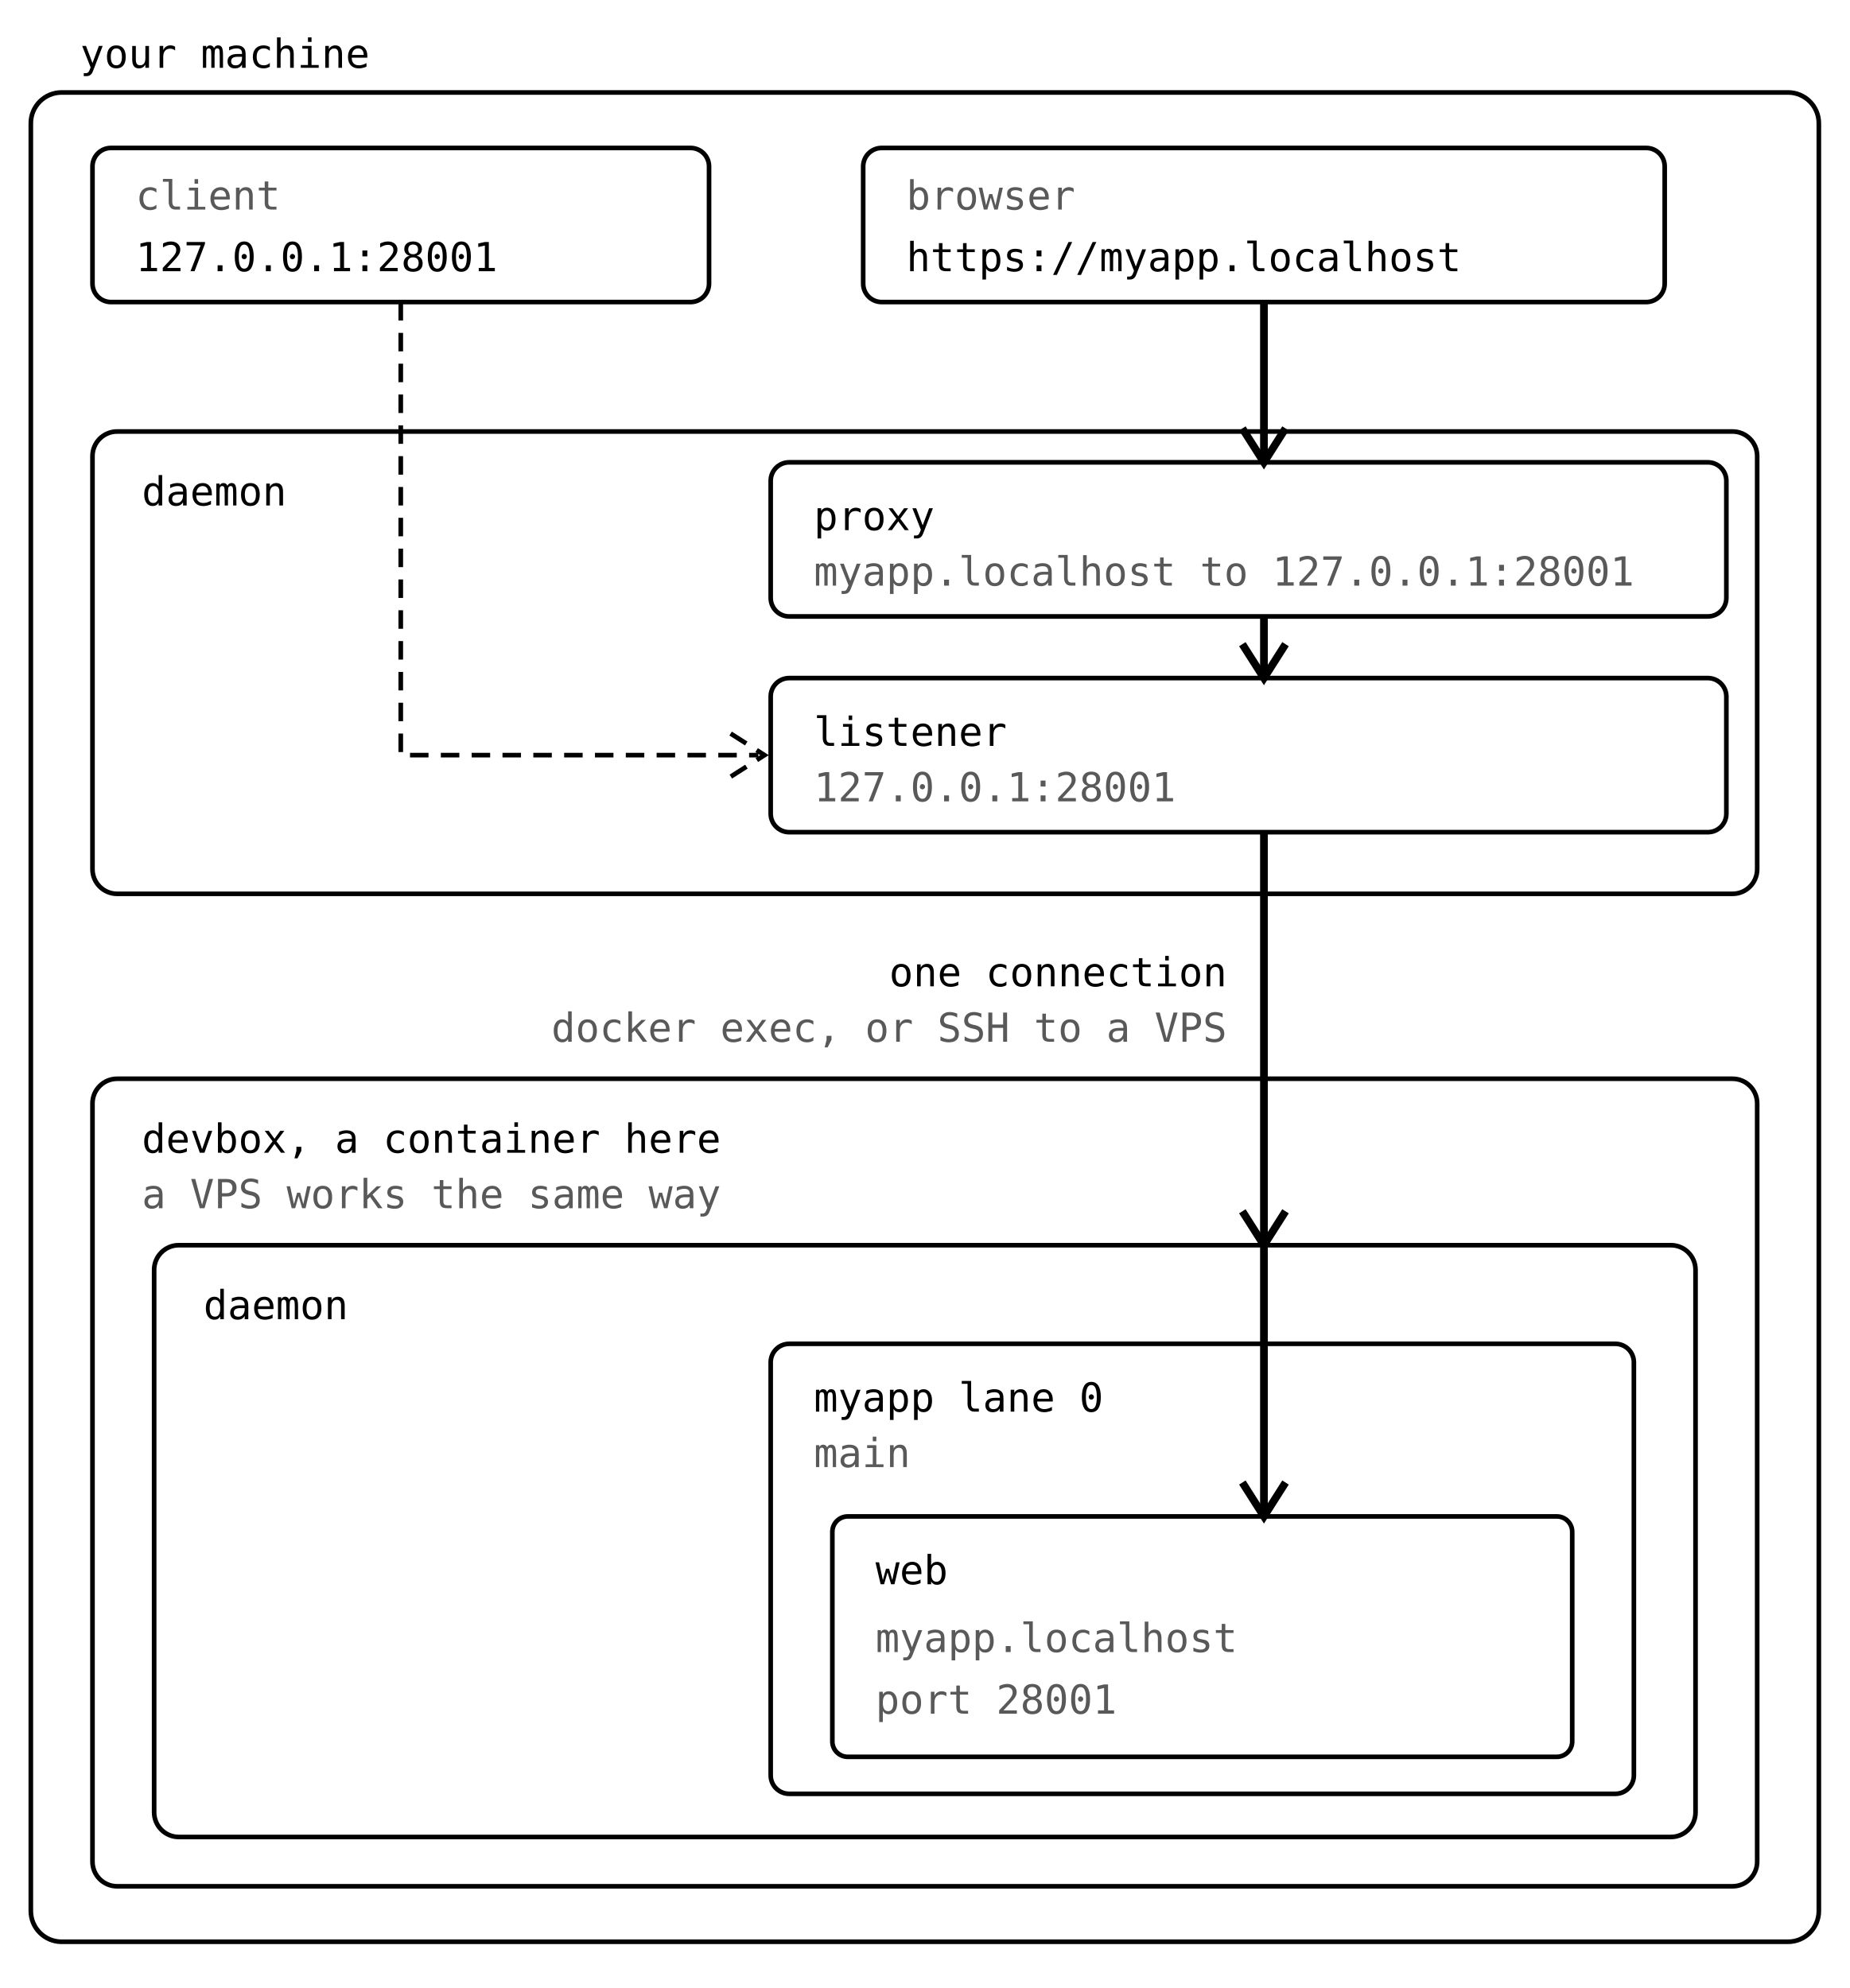
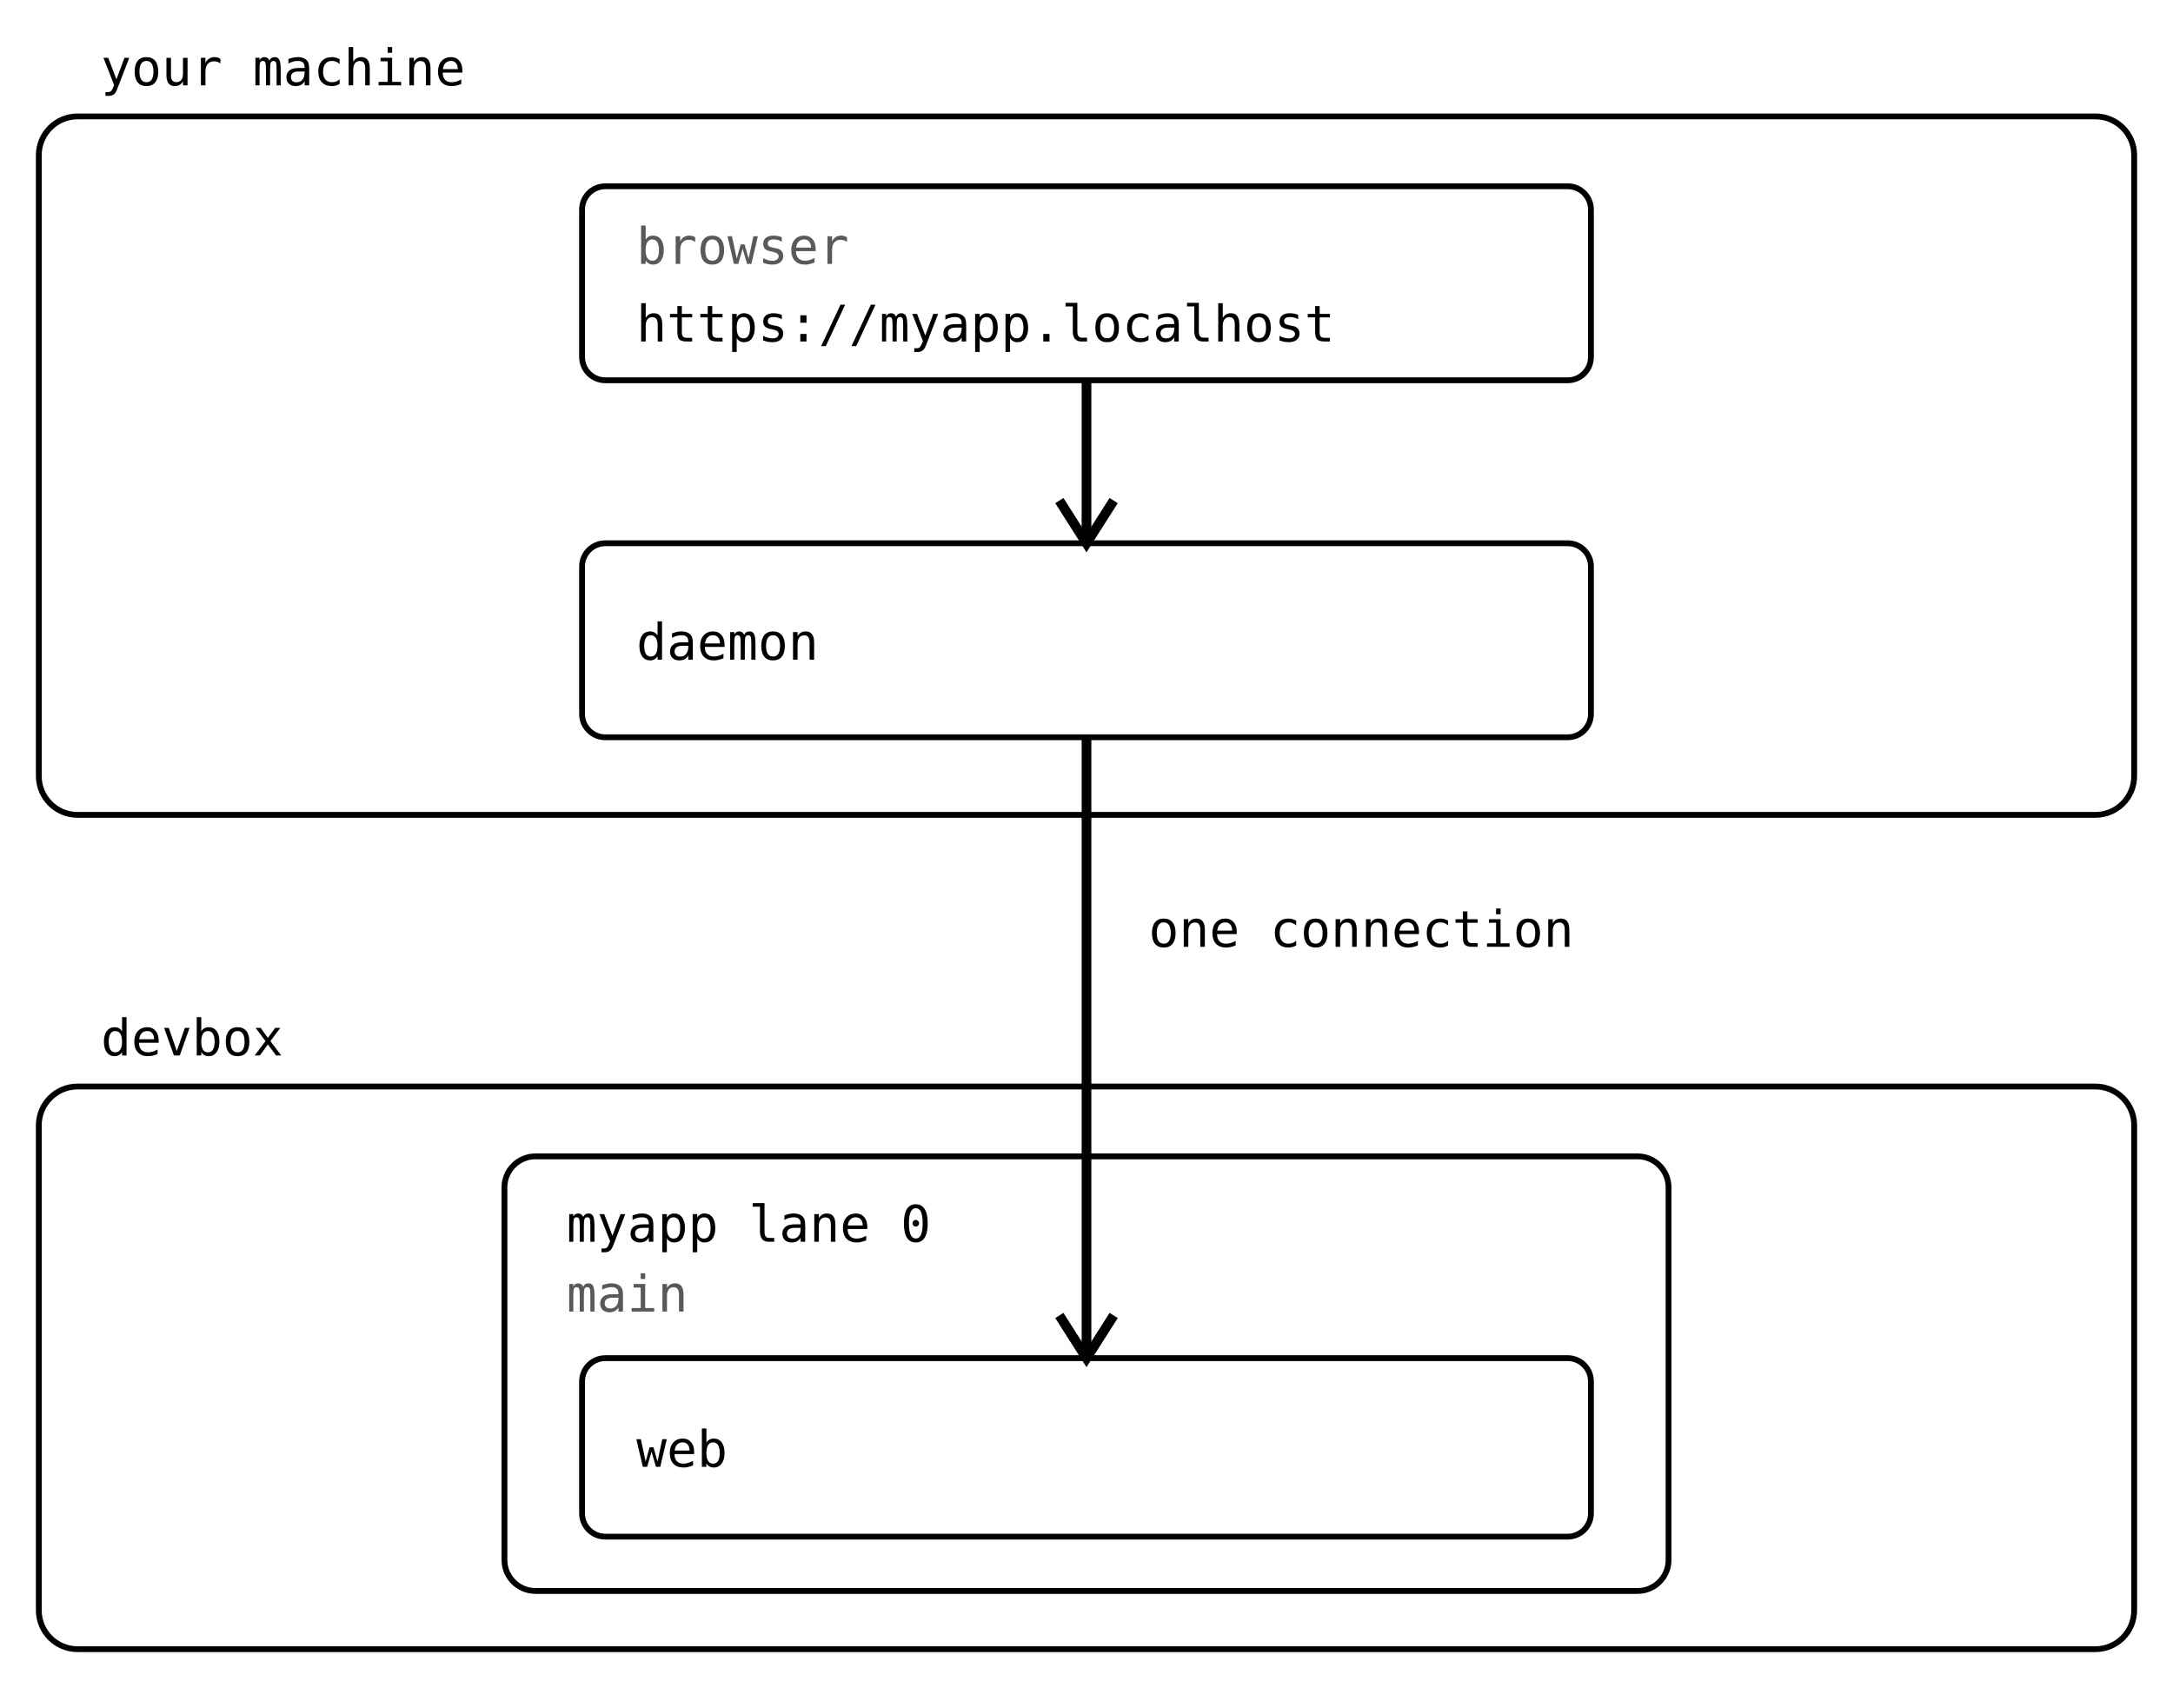
- <svg xmlns="http://www.w3.org/2000/svg" viewBox="0 0 600 645" role="img" font-family="'JetBrains Mono', ui-monospace, monospace" font-size="13">
+ <svg xmlns="http://www.w3.org/2000/svg" viewBox="0 0 560 440" role="img" font-family="'JetBrains Mono', ui-monospace, monospace" font-size="13">
  <style>
    .line { stroke: var(--dl-diagram-line, currentColor); fill: none; stroke-width: 1.5; }
    .fill { fill: var(--dl-diagram-fill, transparent); stroke: var(--dl-diagram-line, currentColor); stroke-width: 1.5; }
    .path { stroke: var(--dl-diagram-accent, currentColor); fill: none; stroke-width: 2.5; }
-     .second { stroke: var(--dl-diagram-line, currentColor); fill: none; stroke-width: 1.5; stroke-dasharray: 6 4; }
    .label { fill: currentColor; }
    .dim { fill: currentColor; opacity: 0.65; }
  </style>
-   <rect class="line" x="10" y="30" width="580" height="600" rx="10" />
+   <rect class="line" x="10" y="30" width="540" height="180" rx="10" />
  <text class="label" x="26" y="22">your machine</text>
-   <rect class="fill" x="30" y="48" width="200" height="50" rx="6" />
-   <text class="dim" x="44" y="68">client</text>
-   <text class="label" x="44" y="88">127.0.0.1:28001</text>
-   <rect class="fill" x="280" y="48" width="260" height="50" rx="6" />
-   <text class="dim" x="294" y="68">browser</text>
-   <text class="label" x="294" y="88">https://myapp.localhost</text>
-   <rect class="fill" x="30" y="140" width="540" height="150" rx="8" />
-   <text class="label" x="46" y="164">daemon</text>
-   <rect class="line" x="250" y="150" width="310" height="50" rx="6" />
-   <text class="label" x="264" y="172">proxy</text>
-   <text class="dim" x="264" y="190">myapp.localhost to 127.0.0.1:28001</text>
-   <rect class="line" x="250" y="220" width="310" height="50" rx="6" />
-   <text class="label" x="264" y="242">listener</text>
-   <text class="dim" x="264" y="260">127.0.0.1:28001</text>
-   <text class="label" x="398" y="320" text-anchor="end">one connection</text>
-   <text class="dim" x="398" y="338" text-anchor="end">docker exec, or SSH to a VPS</text>
-   <rect class="line" x="30" y="350" width="540" height="262" rx="8" />
-   <text class="label" x="46" y="374">devbox, a container here</text>
-   <text class="dim" x="46" y="392">a VPS works the same way</text>
-   <rect class="fill" x="50" y="404" width="500" height="192" rx="8" />
-   <text class="label" x="66" y="428">daemon</text>
-   <rect class="line" x="250" y="436" width="280" height="146" rx="6" />
-   <text class="label" x="264" y="458">myapp lane 0</text>
-   <text class="dim" x="264" y="476">main</text>
-   <rect class="fill" x="270" y="492" width="240" height="78" rx="5" />
-   <text class="label" x="284" y="514">web</text>
-   <text class="dim" x="284" y="536">myapp.localhost</text>
-   <text class="dim" x="284" y="556">port 28001</text>
-   <path class="second" d="M 130 98 L 130 245 L 246 245" />
-   <path class="second" d="M 237 238 L 248 245 L 237 252" />
-   <path class="path" d="M 410 98 L 410 148" />
-   <path class="path" d="M 403 139 L 410 150 L 417 139" />
-   <path class="path" d="M 410 200 L 410 218" />
-   <path class="path" d="M 403 209 L 410 220 L 417 209" />
-   <path class="path" d="M 410 270 L 410 402" />
-   <path class="path" d="M 403 393 L 410 404 L 417 393" />
-   <path class="path" d="M 410 404 L 410 490" />
-   <path class="path" d="M 403 481 L 410 492 L 417 481" />
+   <rect class="fill" x="150" y="48" width="260" height="50" rx="6" />
+   <text class="dim" x="164" y="68">browser</text>
+   <text class="label" x="164" y="88">https://myapp.localhost</text>
+   <rect class="fill" x="150" y="140" width="260" height="50" rx="6" />
+   <text class="label" x="164" y="170">daemon</text>
+   <text class="label" x="296" y="244">one connection</text>
+   <rect class="line" x="10" y="280" width="540" height="145" rx="10" />
+   <text class="label" x="26" y="272">devbox</text>
+   <rect class="line" x="130" y="298" width="300" height="112" rx="8" />
+   <text class="label" x="146" y="320">myapp lane 0</text>
+   <text class="dim" x="146" y="338">main</text>
+   <rect class="fill" x="150" y="350" width="260" height="46" rx="6" />
+   <text class="label" x="164" y="378">web</text>
+   <path class="path" d="M 280 98 L 280 138" />
+   <path class="path" d="M 273 129 L 280 140 L 287 129" />
+   <path class="path" d="M 280 190 L 280 348" />
+   <path class="path" d="M 273 339 L 280 350 L 287 339" />
</svg>
